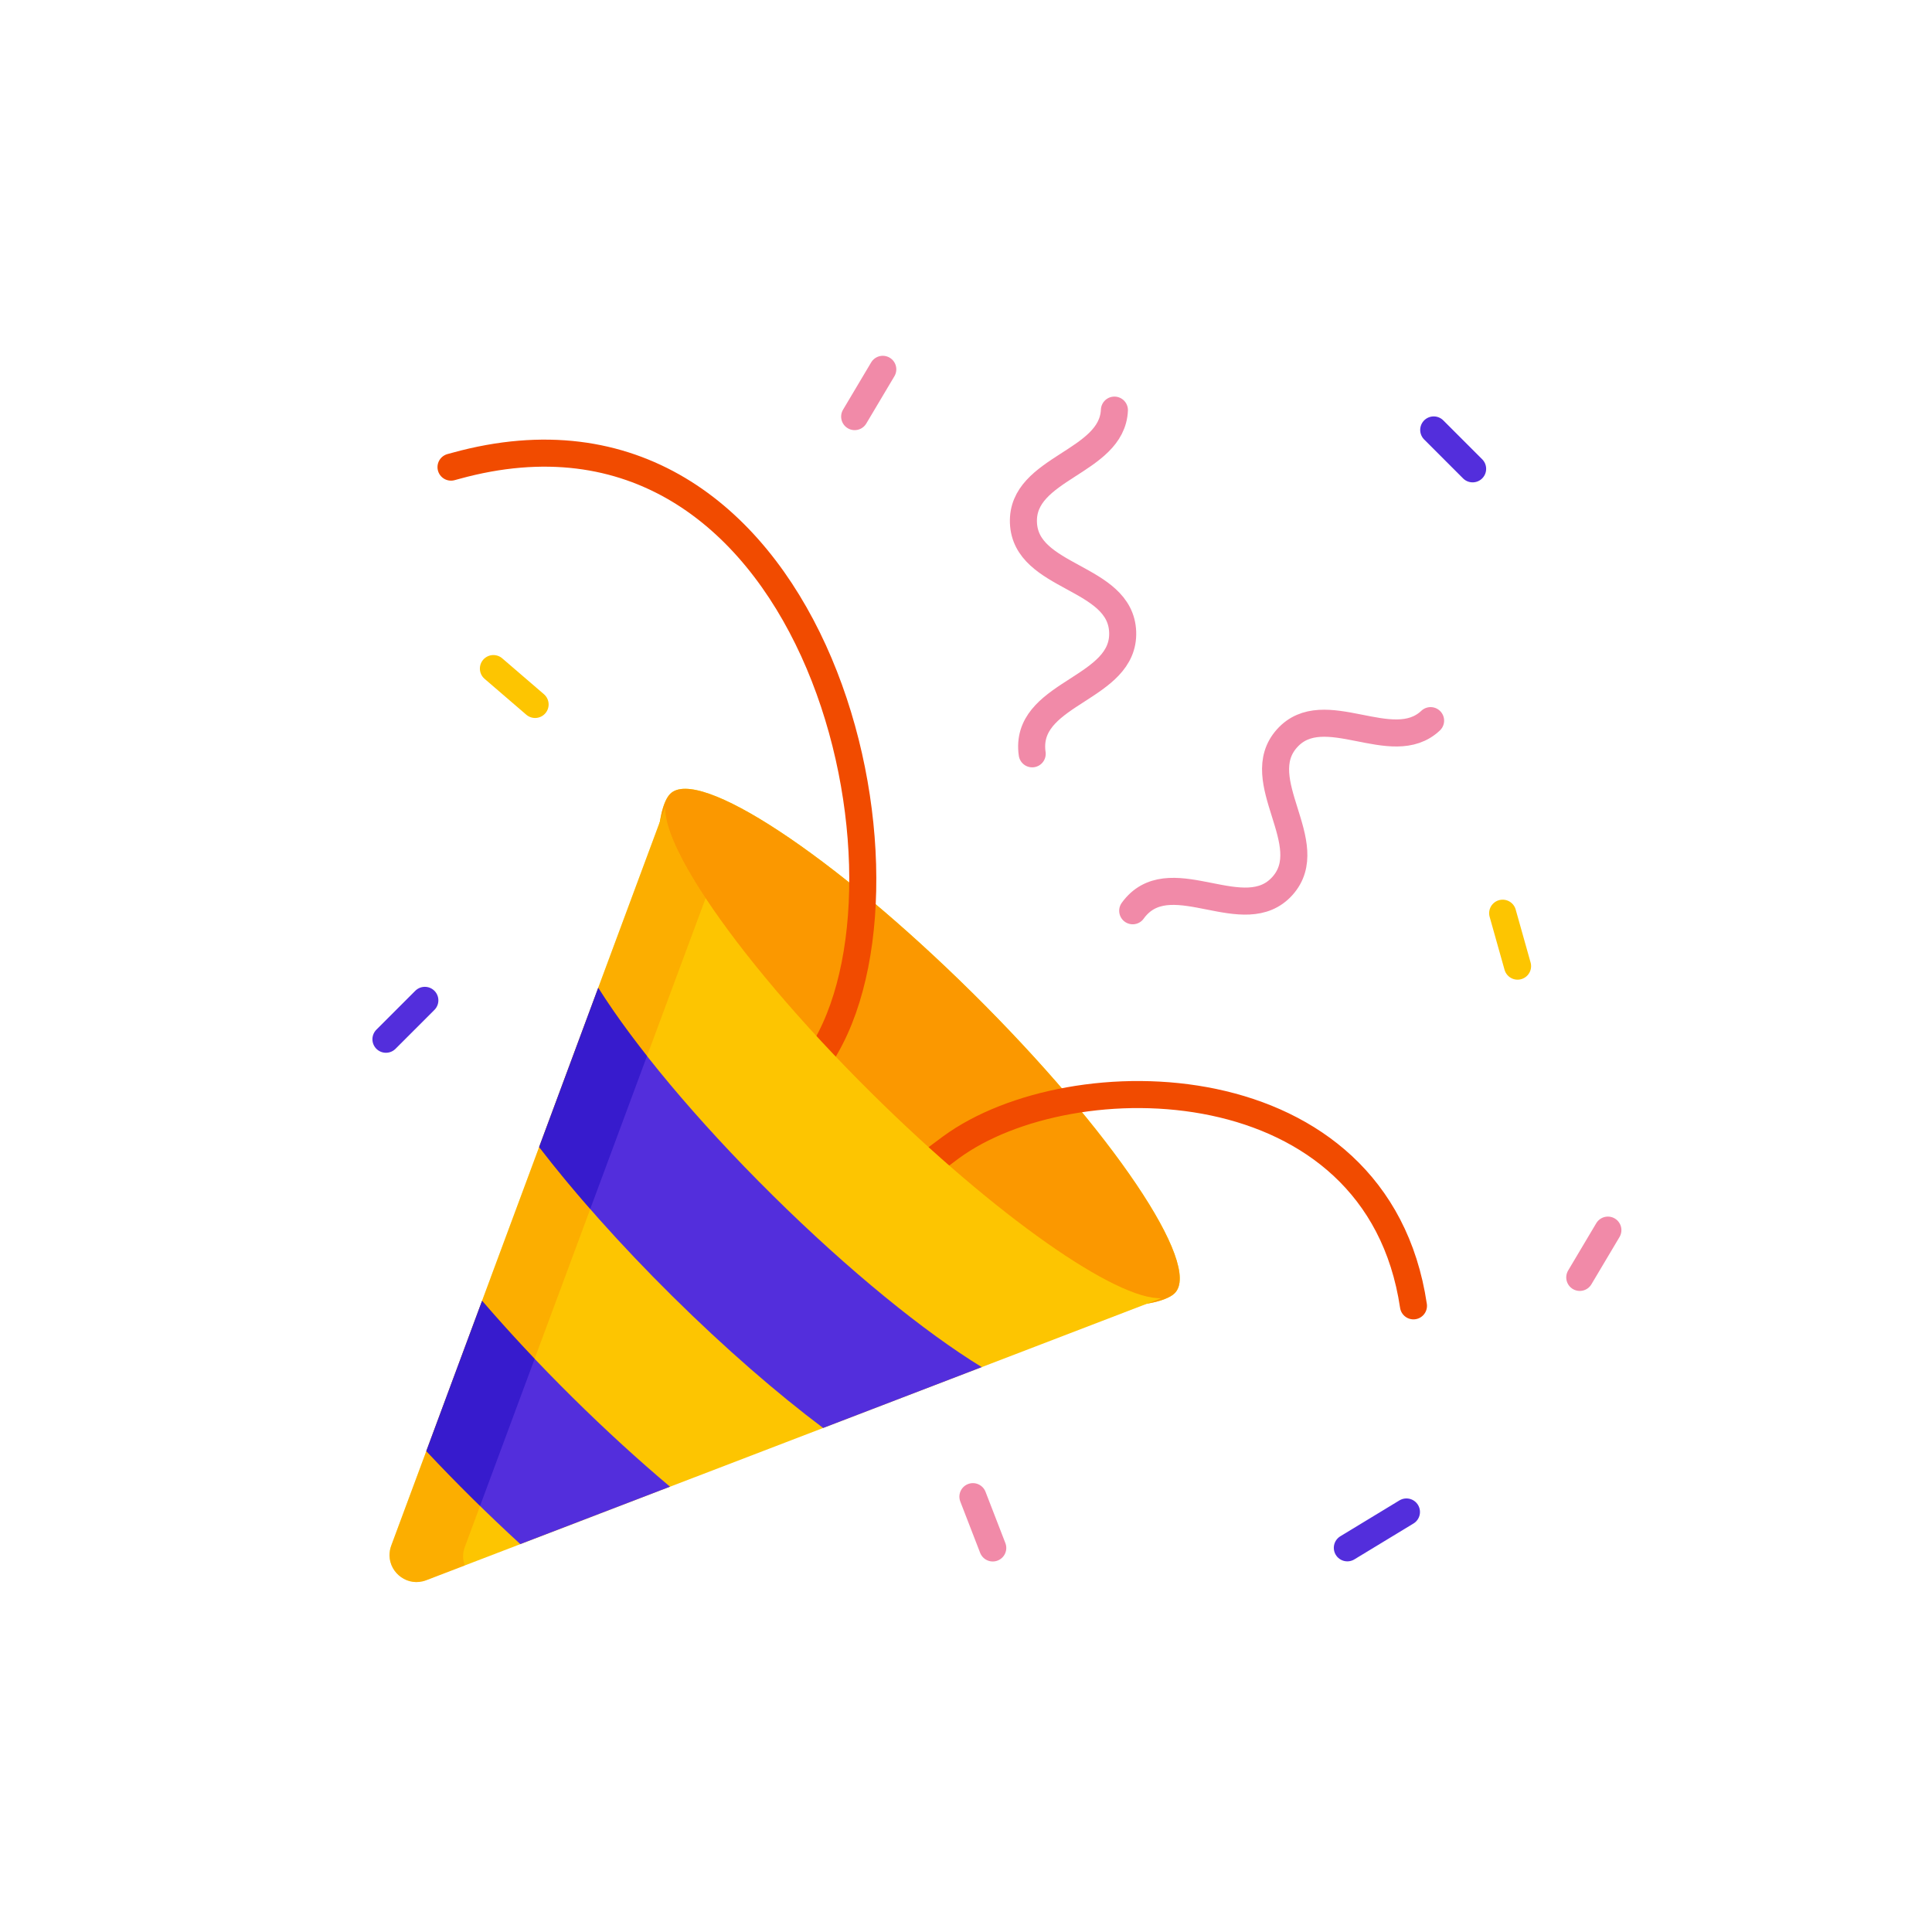
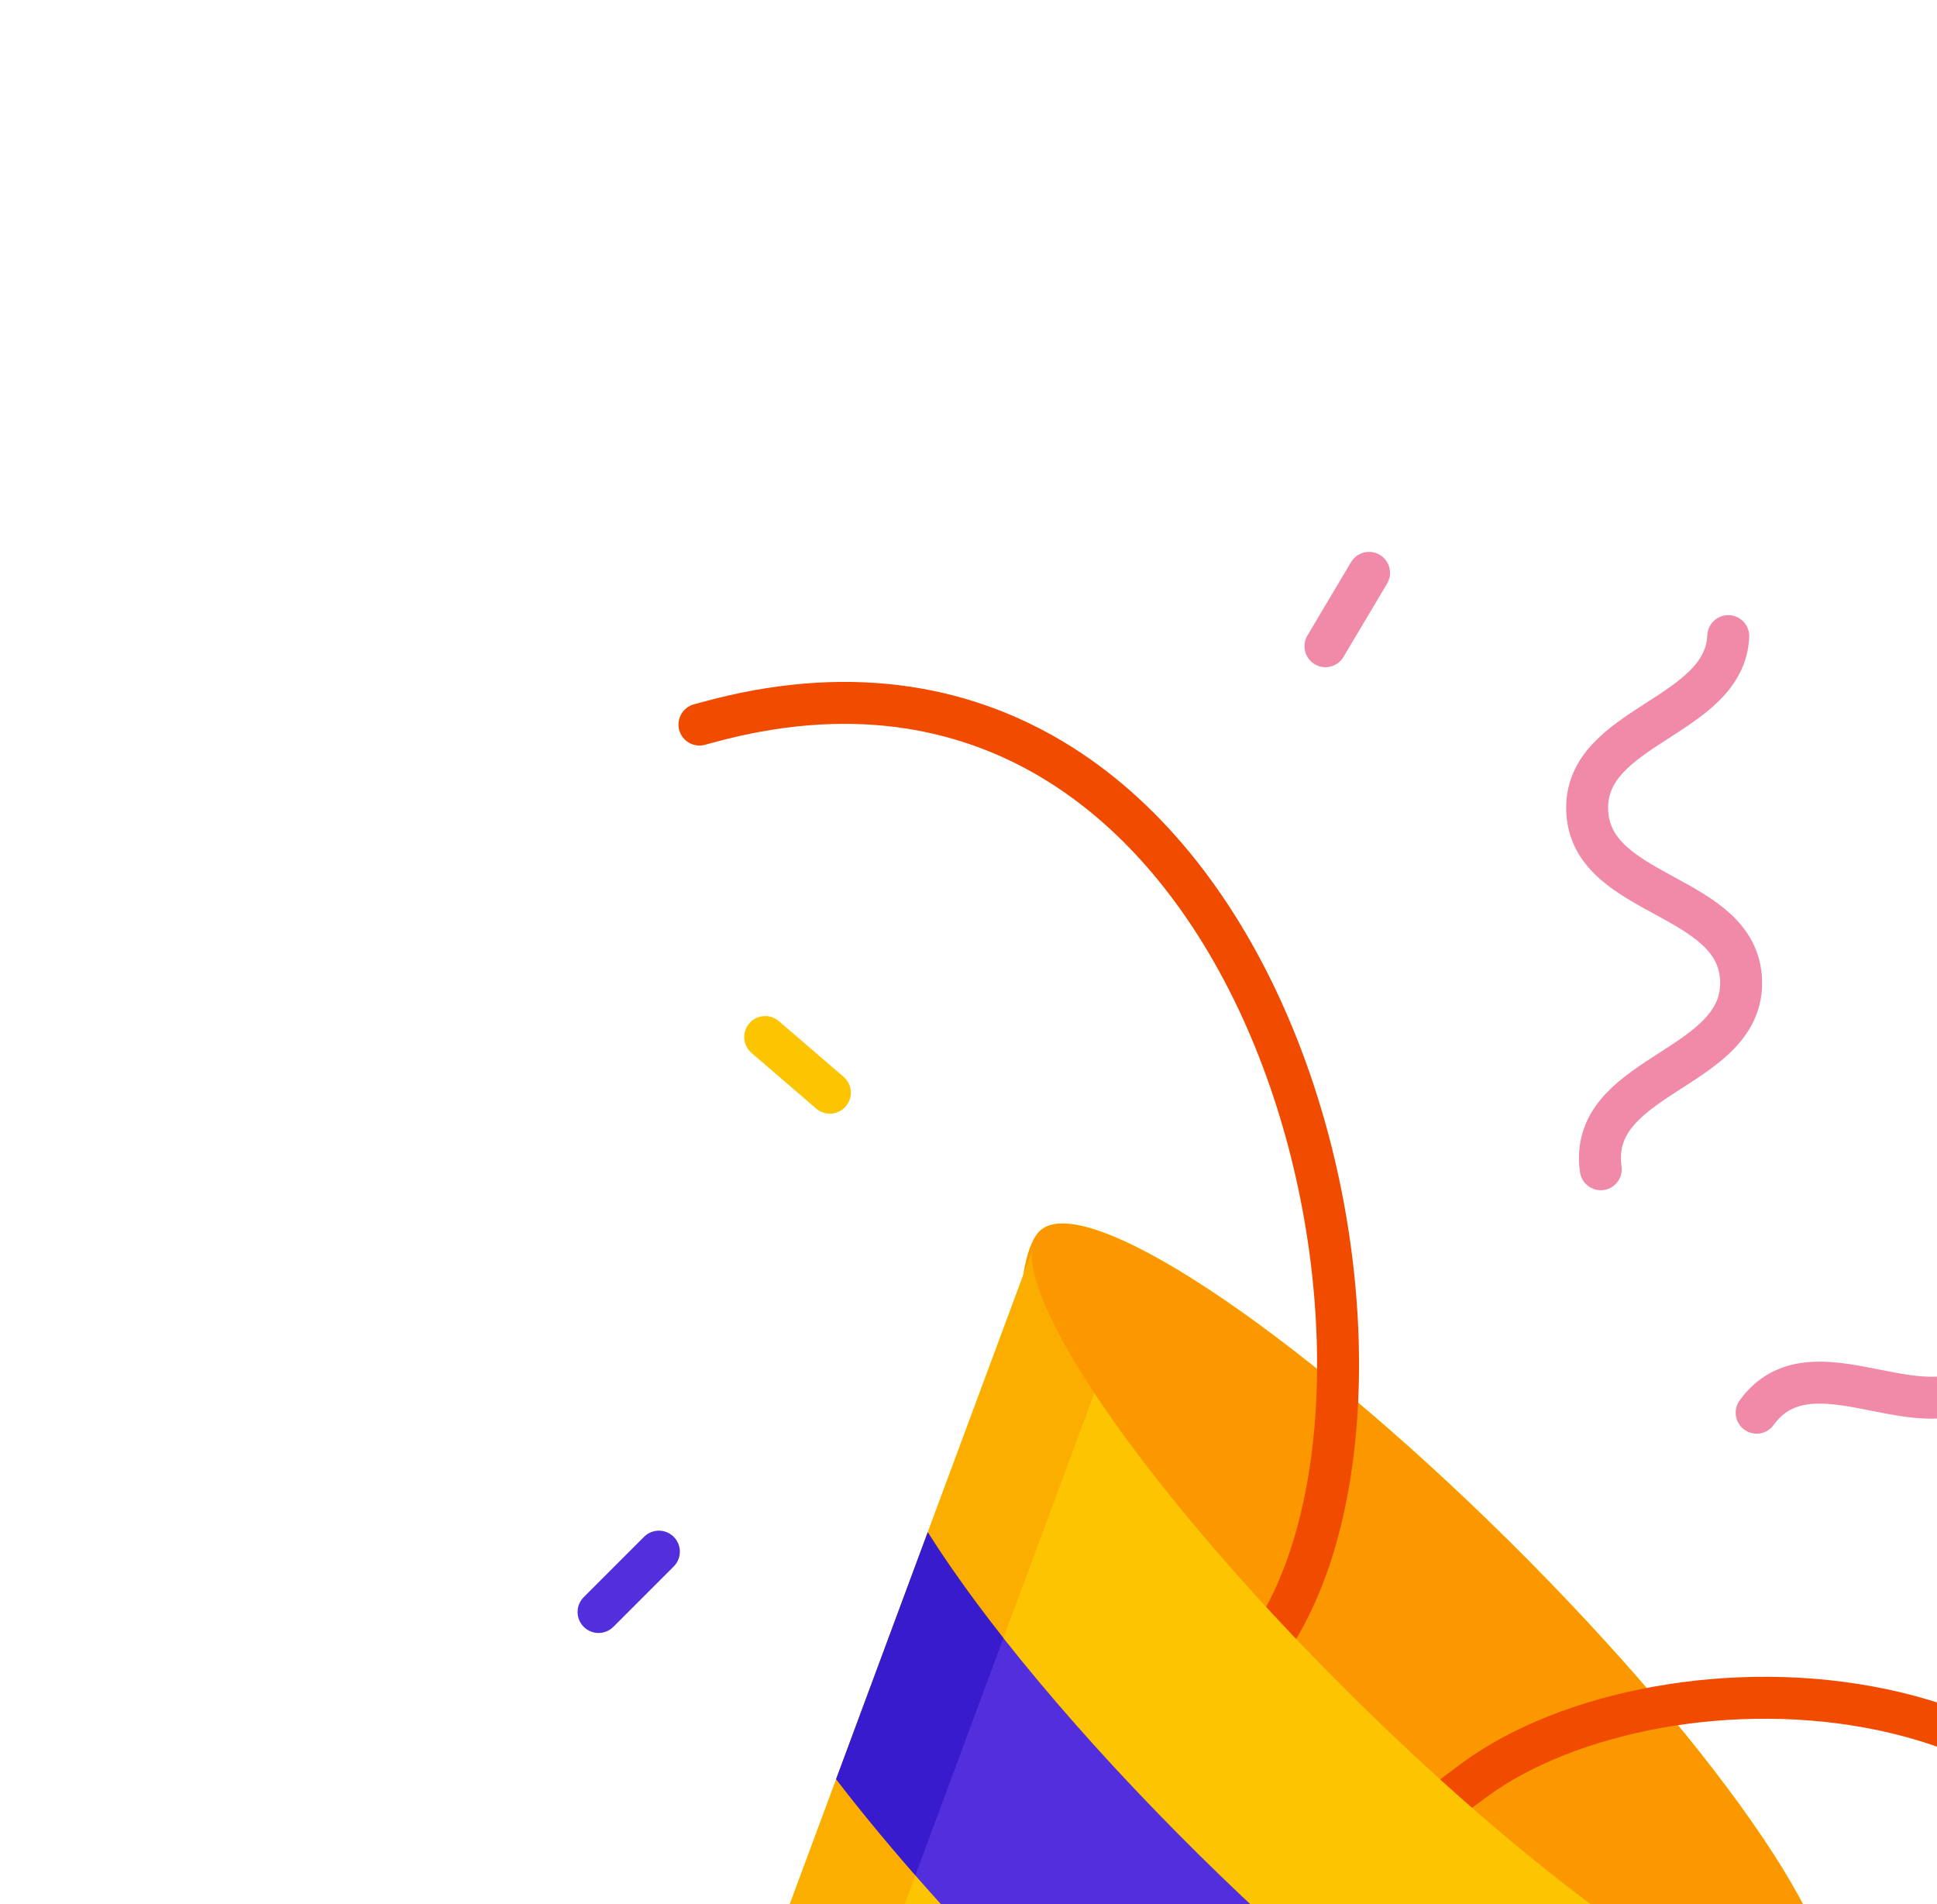
- <svg xmlns="http://www.w3.org/2000/svg" width="500" height="500" style="width:100%;height:100%;transform:translate3d(0,0,0);content-visibility:visible" viewBox="0 0 500 500">
+ <svg xmlns="http://www.w3.org/2000/svg" width="500" height="500" style="width:100%;height:100%;transform:translate3d(0,0,0);content-visibility:visible">
  <defs>
    <clipPath id="a">
      <path d="M0 0h500v500H0z" />
    </clipPath>
  </defs>
  <g clip-path="url(#a)">
    <g fill="#FDC501" style="display:block">
      <path d="M304.04 334.649c-7.147 7.226-63.522 5.742-99.587-29.931-36.066-35.674-38.166-92.03-31.018-99.255 7.147-7.227 42.179 15.835 78.244 51.509 36.066 35.673 59.51 70.45 52.362 77.677z" />
      <path d="M65.985 63.913C58.798 71.1 2.432 69.308-33.438 33.438-69.308-2.432-71.1-58.798-63.913-65.985c7.187-7.187 42.092 16.066 77.962 51.936 35.87 35.87 59.123 70.775 51.936 77.962z" style="mix-blend-mode:multiply" transform="rotate(-.313 49743.928 -43377.72)" />
    </g>
    <path fill="none" stroke="#F14B00" stroke-linecap="round" stroke-linejoin="round" stroke-width="7" d="M76.803 123.887a175.453 175.453 0 0 0 7.597-12.081c27.335-47.563-4.028-175.59-95.773-150.299-.424.117-.847.231-1.269.344" style="display:block" transform="translate(129.365 159.041)" />
    <path fill="none" stroke="#F14B00" stroke-linecap="round" stroke-linejoin="round" stroke-width="7" d="M-70.965-50.201a290.407 290.407 0 0 1 10.512-8.113C-29.292-81.147 49.852-80.24 59.22-17.285" style="display:block" transform="translate(306.582 355.237)" />
    <g style="display:block">
      <path fill="#FDC501" d="M225.799 283.143c31.98 31.631 63.154 53.353 74.777 52.823l-46.495 17.84-12.039 4.62-29.015 11.133-33.278 12.768h-.014l-6.33 2.431-2.617.998-15.426 5.925-2.406.925-32.657 12.525-9.97 3.823c-4.75 1.83-9.443-1.786-9.525-6.354a7.1 7.1 0 0 1 .452-2.62l9.074-24.43-.008-.007 6.948-18.712.662-1.779 5.854-15.787.801-2.147.175-.475 2.201-5.937v-.015l12.565-33.833-.007-.007 10.816-29.135 4.487-12.074-.007-.008 17.338-46.693.007-.021c.013-.185.019-.362.039-.539.013-.155.041-.31.061-.459 0-.014.007-.035.007-.049 0-.014 0-.03.007-.036.027-.156.062-.304.103-.446.035-.149.084-.284.126-.425.007-.021.007-.035.02-.05.049-.134.105-.262.169-.382-.19.404-.336.85-.418 1.346a7.792 7.792 0 0 0-.107 1.047l-.014.043c-.15 4.886 3.643 13.167 10.466 23.475 9.426 14.246 24.63 32.35 43.178 50.698z" />
      <path fill="#FDC501" d="m-21.892 95.818-9.991 3.769c-4.759 1.803-9.433-1.838-9.49-6.406a7.197 7.197 0 0 1 .474-2.61l9.2-24.388 7.042-18.682.672-1.775 6.753-17.897.184-.466-.007-.007 2.241-5.919-.007-.007.007-.007 12.742-33.771 15.528-41.126-.006-.007 17.585-46.577c-.177 4.886 3.571 13.188 10.338 23.533L25.979-35.746 11.066 3.774 2.998 25.15l-.007.007-6.526 17.288-2.214 5.876-.643 1.691-11.476 30.441-4.01 10.627c-.629 1.662-.565 3.31-.014 4.738z" opacity=".5" style="mix-blend-mode:multiply" transform="rotate(-.313 56669.794 -25778.212)" />
      <path fill="#532EDC" d="M148.145 361.63c-8.596-8.502-16.47-16.951-23.386-24.989l-.976 2.622-5.86 15.78-.663 1.778-6.941 18.72a452.403 452.403 0 0 0 11.94 12.26 453.305 453.305 0 0 0 12.396 11.811l18.29-7.015 2.407-.925 15.432-5.918 2.618-.998c-8.12-6.835-16.662-14.624-25.257-23.126zm51.768-52.33c-19.856-19.64-35.887-39.013-45.096-53.664l-4.48 12.08-10.816 29.136c9.051 11.78 20.877 25.137 34.506 38.618 13.636 13.488 27.121 25.167 39 34.09l29.015-11.133 12.04-4.62c-14.758-9.041-34.304-24.858-54.169-44.507z" />
      <path fill="#532EDC" d="M-.255 26.545c-.658-.643-1.307-1.294-1.958-1.945a452.46 452.46 0 0 1-11.873-12.325l7.043-18.681.672-1.775 5.947-15.747.99-2.617a410.393 410.393 0 0 0 13.52 15.09l-2.214 5.876-.643 1.69L-.255 26.545z" opacity=".5" style="mix-blend-mode:multiply" transform="rotate(-.313 66545.544 -22579.621)" />
      <path fill="#532EDC" d="M-.887 28.627c-4.844-5.593-9.249-11.017-13.138-16.122l10.974-29.076 4.547-12.056c3.323 5.346 7.544 11.335 12.529 17.734L-.887 28.627z" opacity=".5" style="mix-blend-mode:multiply" transform="rotate(-.313 52113.292 -27952.703)" />
    </g>
    <path fill="none" stroke="#F18AA8" stroke-linecap="round" stroke-linejoin="round" stroke-width="7" d="M10.546-42.884c-.6 13.654-24.067 14.845-23.545 29.11C-12.465.834 12.15-.066 12.684 14.542c.534 14.608-24.082 15.507-23.548 30.115 0 0 0 0 0 0 .018.488.063.957.133 1.41" style="display:block" transform="translate(277.862 149.021)" />
    <path fill="none" stroke="#F18AA8" stroke-linecap="round" stroke-linejoin="round" stroke-width="7" d="M10.546-42.884c-.6 13.654-24.067 14.845-23.545 29.11C-12.465.834 12.15-.066 12.684 14.542c.534 14.608-24.082 15.507-23.548 30.115 0 0 0 0 0 0 .018.488.063.957.133 1.41" style="display:block" transform="rotate(44 -93.48 516.942)" />
    <path fill="none" stroke="#F18AA8" stroke-linecap="round" stroke-linejoin="round" stroke-width="7" d="M-3.639 6.119 3.639-6.119" style="display:block" transform="translate(224.825 101.699)" />
    <path fill="none" stroke="#532EDC" stroke-linecap="round" stroke-linejoin="round" stroke-width="7" d="M7.648-4.641-7.648 4.641" style="display:block" transform="translate(356.339 395.936)" />
    <path fill="none" stroke="#F18AA8" stroke-linecap="round" stroke-linejoin="round" stroke-width="7" d="M-3.639 6.119 3.639-6.119" style="display:block" transform="translate(412.481 324.473)" />
    <path fill="none" stroke="#532EDC" stroke-linecap="round" stroke-linejoin="round" stroke-width="7" d="M-5.034 5.034 5.034-5.034" style="display:block" transform="translate(104.916 263.923)" />
    <path fill="none" stroke="#532EDC" stroke-linecap="round" stroke-linejoin="round" stroke-width="7" d="M5.034 5.034-5.034-5.034" style="display:block" transform="translate(376.08 116.3)" />
    <path fill="none" stroke="#F18AA8" stroke-linecap="round" stroke-linejoin="round" stroke-width="7" d="M2.569 6.639-2.569-6.639" style="display:block" transform="translate(254.356 393.971)" />
    <path fill="none" stroke="#FDC501" stroke-linecap="round" stroke-linejoin="round" stroke-width="7" d="M-5.396-4.643 5.396 4.643" style="display:block" transform="translate(133.089 177.67)" />
    <path fill="none" stroke="#FDC501" stroke-linecap="round" stroke-linejoin="round" stroke-width="7" d="M1.929 6.852-1.929-6.852" style="display:block" transform="translate(390.817 243.186)" />
-     <path fill="none" style="display:none" />
-     <path fill="none" style="display:none" />
-     <path fill="none" style="display:none" />
-     <path fill="none" style="display:none" />
-     <path fill="none" style="display:none" />
-     <path fill="none" style="display:none" />
-     <path fill="none" style="display:none" />
-     <path fill="none" style="display:none" />
-     <path style="display:none" />
  </g>
</svg>
